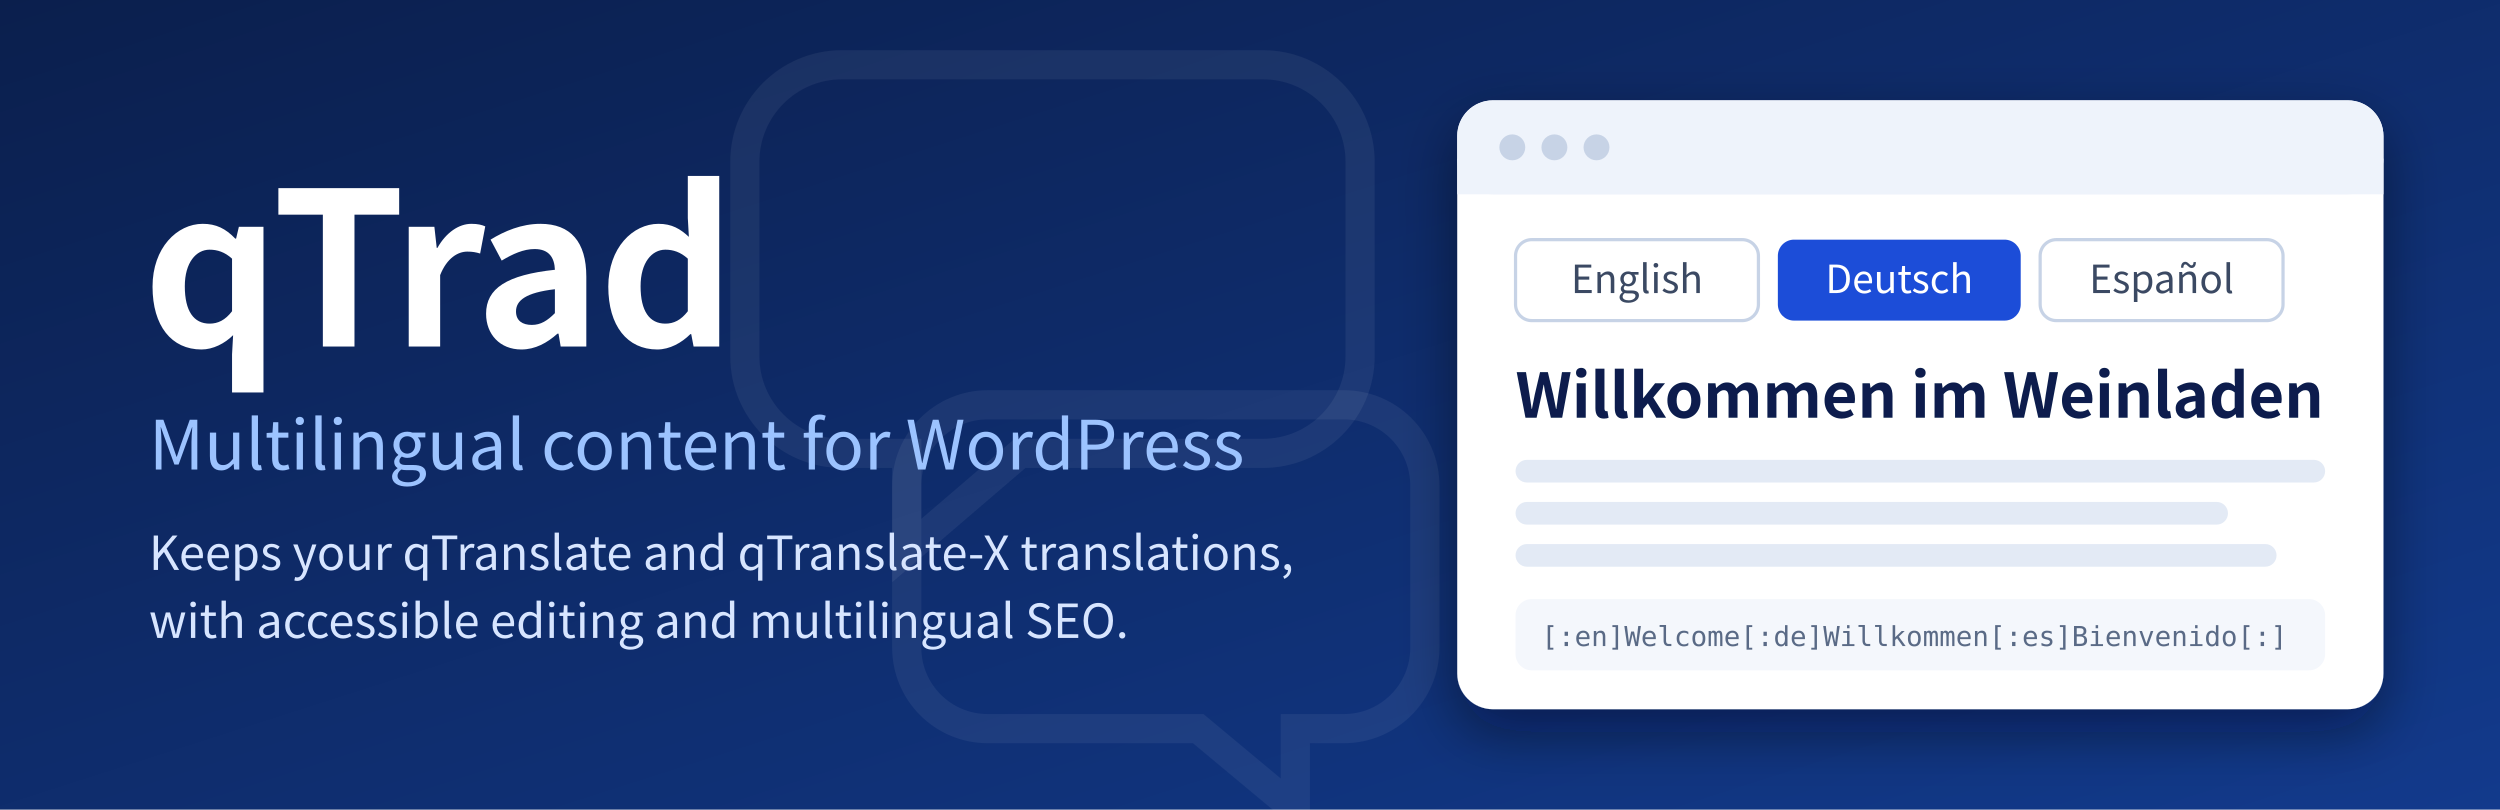
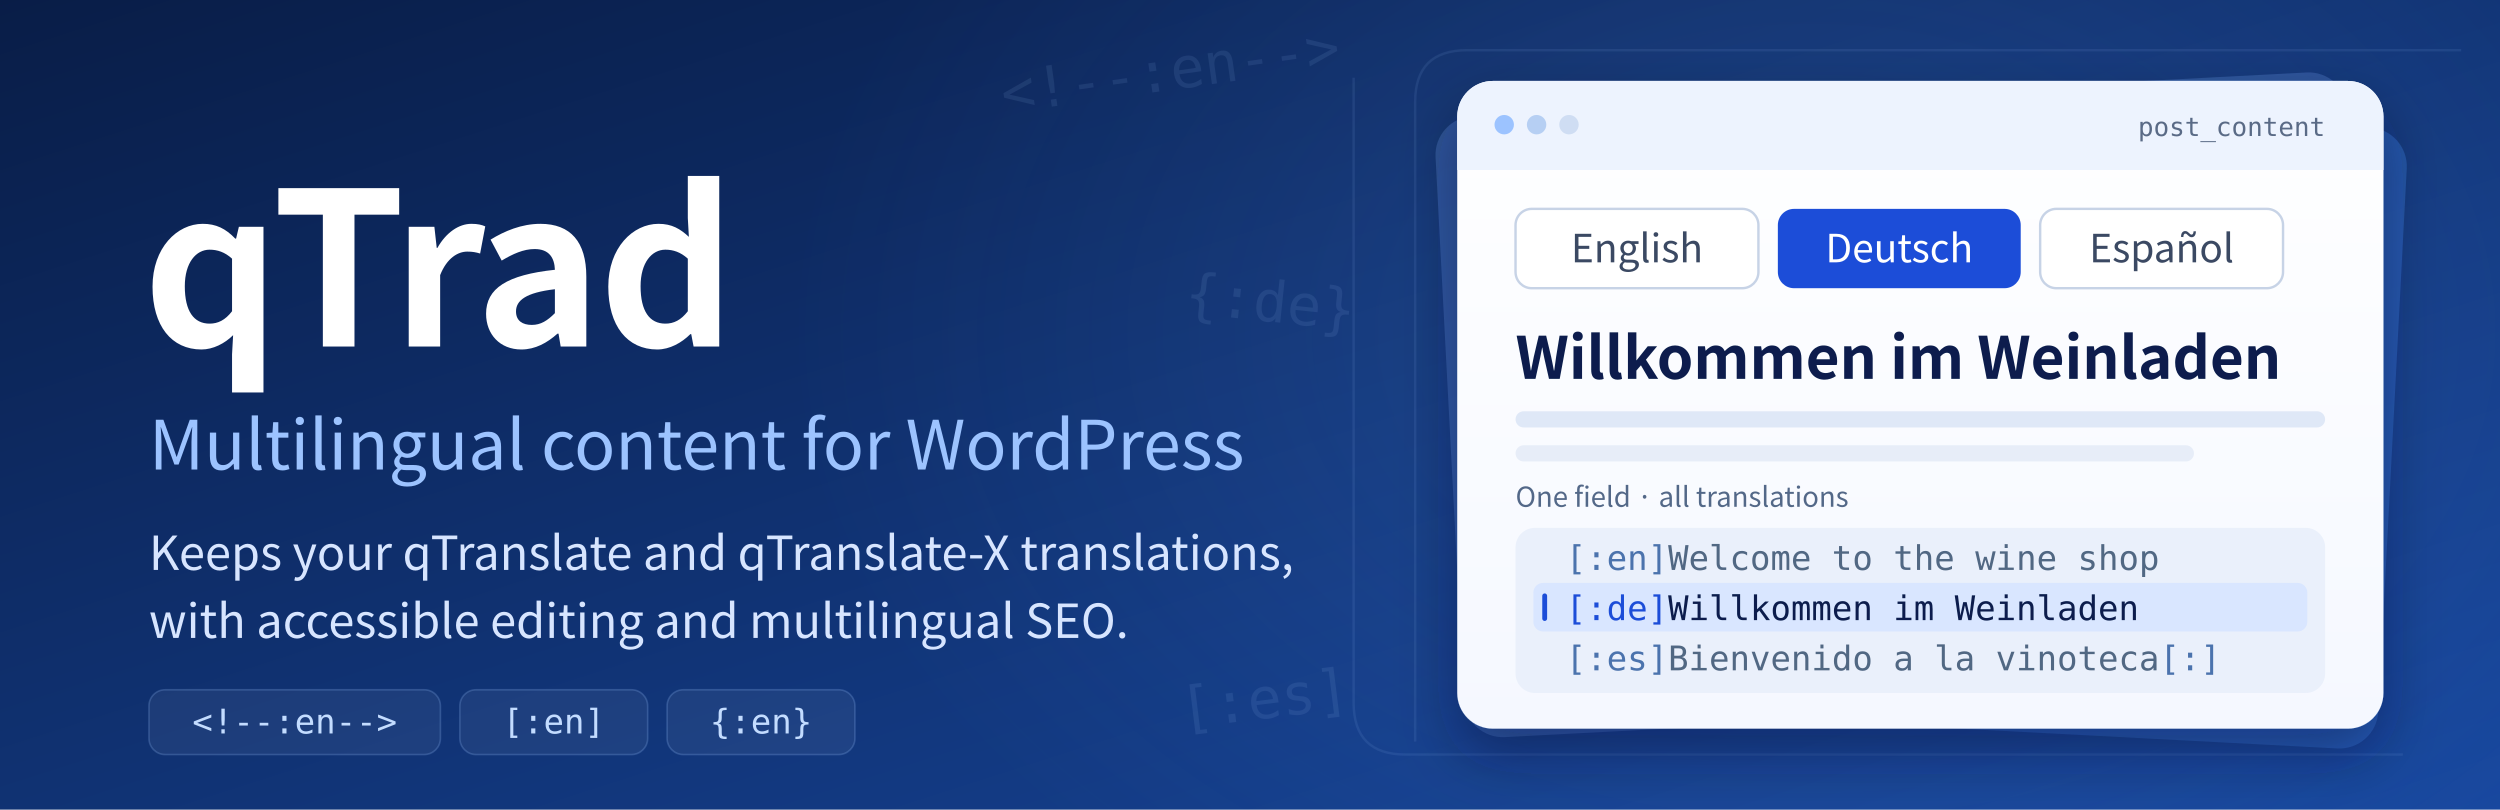
- <svg xmlns="http://www.w3.org/2000/svg" width="1544" height="500" viewBox="0 0 1544 500">
+ <svg xmlns="http://www.w3.org/2000/svg" width="1544" height="500" viewBox="0 0 1544 500" role="img" aria-labelledby="title desc">
  <defs>
    <linearGradient id="bg" x1="0" y1="0" x2="1" y2="1">
-       <stop offset="0" stop-color="#0b1f4d" />
-       <stop offset="1" stop-color="#123a8c" />
+       <stop offset="0" stop-color="#091d47" />
+       <stop offset="1" stop-color="#17479e" />
    </linearGradient>
-     <filter id="shadow" x="-10%" y="-10%" width="120%" height="130%">
-       <feDropShadow dx="0" dy="14" stdDeviation="18" flood-color="#000814" flood-opacity="0.45" />
+     <radialGradient id="light">
+       <stop offset="0" stop-color="#5c9fff" stop-opacity="0.18" />
+       <stop offset="1" stop-color="#5c9fff" stop-opacity="0" />
+     </radialGradient>
+     <linearGradient id="paper" x1="0" y1="0" x2="0" y2="1">
+       <stop offset="0" stop-color="#ffffff" />
+       <stop offset="1" stop-color="#f5f8ff" />
+     </linearGradient>
+     <filter id="shadow" x="-20%" y="-20%" width="140%" height="160%" color-interpolation-filters="sRGB">
+       <feDropShadow dx="0" dy="16" stdDeviation="18" flood-color="#000c2a" flood-opacity="0.38" />
    </filter>
  </defs>
  <rect width="1544" height="500" fill="url(#bg)" />
-   <g fill="none" stroke="#ffffff" stroke-opacity="0.06" stroke-width="18">
-     <path d="M520 40 h260 a60 60 0 0 1 60 60 v120 a60 60 0 0 1 -60 60 h-150 l-70 60 v-60 h-40 a60 60 0 0 1 -60 -60 v-120 a60 60 0 0 1 60 -60 z" />
-     <path d="M610 250 h220 a50 50 0 0 1 50 50 v100 a50 50 0 0 1 -50 50 h-30 v50 l-60 -50 h-130 a50 50 0 0 1 -50 -50 v-100 a50 50 0 0 1 50 -50 z" />
+   <ellipse cx="1120" cy="205" rx="640" ry="450" fill="url(#light)" />
+   <g font-family="DejaVu Sans Mono" fill="#a7c9ff" opacity="0.1" font-size="35">
+     <text x="620" y="70" transform="rotate(-8 620 70)">&lt;!--:en--&gt;</text>
+     <text x="731" y="193" transform="rotate(6 731 193)">{:de}</text>
+     <text x="730" y="450" transform="rotate(-7 730 450)">[:es]</text>
+   </g>
+   <g fill="none" stroke="#9cc3ff" stroke-opacity="0.1" stroke-width="1.5">
+     <path d="M836 48V434Q836 466 868 466H1484" />
+     <path d="M1520 31H906Q874 31 874 63V458" />
  </g>
  <g font-family="Noto Sans CJK JP" fill="#ffffff">
    <text x="88" y="214" font-size="132" font-weight="700" letter-spacing="-2">qTrad</text>
    <text x="92" y="290" font-size="42" font-weight="500" fill="#9cc3ff">Multilingual content for WordPress</text>
    <text x="92" y="352" font-size="29" font-weight="400" fill="#d7e5ff">Keeps your qTranslate and qTranslate-X translations,</text>
    <text x="92" y="394" font-size="29" font-weight="400" fill="#d7e5ff">with accessible editing and multilingual SEO.</text>
  </g>
-   <g transform="translate(900 62)" filter="url(#shadow)">
-     <rect width="572" height="376" rx="22" fill="#ffffff" />
-     <rect width="572" height="58" rx="22" fill="#eef3fb" />
-     <rect y="36" width="572" height="22" fill="#eef3fb" />
-     <circle cx="34" cy="29" r="8" fill="#c7d3e6" />
-     <circle cx="60" cy="29" r="8" fill="#c7d3e6" />
-     <circle cx="86" cy="29" r="8" fill="#c7d3e6" />
+   <g fill="#ffffff" fill-opacity="0.055" stroke="#9cc3ff" stroke-opacity="0.22">
+     <rect x="92" y="426" width="180" height="40" rx="10" />
+     <rect x="284" y="426" width="116" height="40" rx="10" />
+     <rect x="412" y="426" width="116" height="40" rx="10" />
+   </g>
+   <g font-family="DejaVu Sans Mono" font-size="21" fill="#c3dcff" text-anchor="middle">
+     <text x="182" y="453">&lt;!--:en--&gt;</text>
+     <text x="342" y="453">[:en]</text>
+     <text x="470" y="453">{:en}</text>
+   </g>
+   <rect x="895" y="58" width="564" height="384" rx="24" fill="#7baeff" fill-opacity="0.24" transform="rotate(-3 1177 250)" />
+   <rect x="914" y="65" width="564" height="384" rx="24" fill="#4388f0" fill-opacity="0.34" transform="rotate(3 1196 257)" />
+   <g transform="translate(900 50)" filter="url(#shadow)">
+     <rect width="572" height="400" rx="22" fill="url(#paper)" />
+     <path d="M22 0H550A22 22 0 0 1 572 22V55H0V22A22 22 0 0 1 22 0Z" fill="#edf3fe" />
+     <circle cx="29" cy="27" r="6" fill="#9cc3ff" />
+     <circle cx="49" cy="27" r="6" fill="#b6cff3" />
+     <circle cx="69" cy="27" r="6" fill="#cfddf3" />
+     <text x="536" y="34" text-anchor="end" font-family="DejaVu Sans Mono" font-size="16" fill="#5a6b86">post_content</text>
    <g font-family="Noto Sans CJK JP" font-size="24" font-weight="500">
-       <rect x="36" y="86" width="150" height="50" rx="10" fill="#ffffff" stroke="#c7d3e6" stroke-width="2" />
-       <text x="111" y="119" text-anchor="middle" fill="#3b4a63">English</text>
-       <rect x="198" y="86" width="150" height="50" rx="10" fill="#1d4ed8" />
-       <text x="273" y="119" text-anchor="middle" fill="#ffffff">Deutsch</text>
-       <rect x="360" y="86" width="150" height="50" rx="10" fill="#ffffff" stroke="#c7d3e6" stroke-width="2" />
-       <text x="435" y="119" text-anchor="middle" fill="#3b4a63">Español</text>
+       <rect x="36" y="79" width="150" height="49" rx="10" fill="#ffffff" stroke="#c7d3e6" stroke-width="1.5" />
+       <text x="111" y="112" text-anchor="middle" fill="#3b4a63">English</text>
+       <rect x="198" y="79" width="150" height="49" rx="10" fill="#1d4ed8" />
+       <text x="273" y="112" text-anchor="middle" fill="#ffffff">Deutsch</text>
+       <rect x="360" y="79" width="150" height="49" rx="10" fill="#ffffff" stroke="#c7d3e6" stroke-width="1.5" />
+       <text x="435" y="112" text-anchor="middle" fill="#3b4a63">Español</text>
    </g>
-     <g font-family="Noto Sans CJK JP">
-       <text x="36" y="196" font-size="38" font-weight="700" fill="#0b1f4d">Willkommen im Weinladen</text>
-       <rect x="36" y="222" width="500" height="14" rx="7" fill="#e3eaf5" />
-       <rect x="36" y="248" width="440" height="14" rx="7" fill="#e3eaf5" />
-       <rect x="36" y="274" width="470" height="14" rx="7" fill="#e3eaf5" />
+     <text x="36" y="184" font-family="Noto Sans CJK JP" font-size="36" font-weight="700" fill="#0b1f4d">Willkommen im Weinladen</text>
+     <rect x="36" y="204" width="500" height="10" rx="5" fill="#dfe8f7" />
+     <rect x="36" y="225" width="419" height="10" rx="5" fill="#e7edf8" />
+     <text x="36" y="263" font-family="Noto Sans CJK JP" font-size="17" fill="#536888">One field · all translations</text>
+     <rect x="36" y="276" width="500" height="102" rx="12" fill="#eaf0fb" />
+     <rect x="47" y="310" width="478" height="30" rx="6" fill="#d9e6ff" />
+     <path d="M54 318V332" stroke="#1d4ed8" stroke-width="3" stroke-linecap="round" />
+     <g font-family="DejaVu Sans Mono" font-size="21">
+       <text x="67" y="302" fill="#516783">
+         <tspan fill="#4b73ad">[:en]</tspan>Welcome to the wine shop</text>
+       <text x="67" y="333" fill="#0b1f4d">
+         <tspan fill="#1d4ed8">[:de]</tspan>Willkommen im Weinladen</text>
+       <text x="67" y="364" fill="#516783">
+         <tspan fill="#4b73ad">[:es]</tspan>Bienvenido a la vinoteca<tspan fill="#4b73ad">[:]</tspan>
+       </text>
    </g>
-     <rect x="36" y="308" width="500" height="44" rx="10" fill="#f4f7fc" />
-     <text x="52" y="337" font-family="DejaVu Sans Mono" font-size="17" fill="#5a6b86">[:en]Welcome[:de]Willkommen[:es]Bienvenido[:]</text>
  </g>
</svg>
